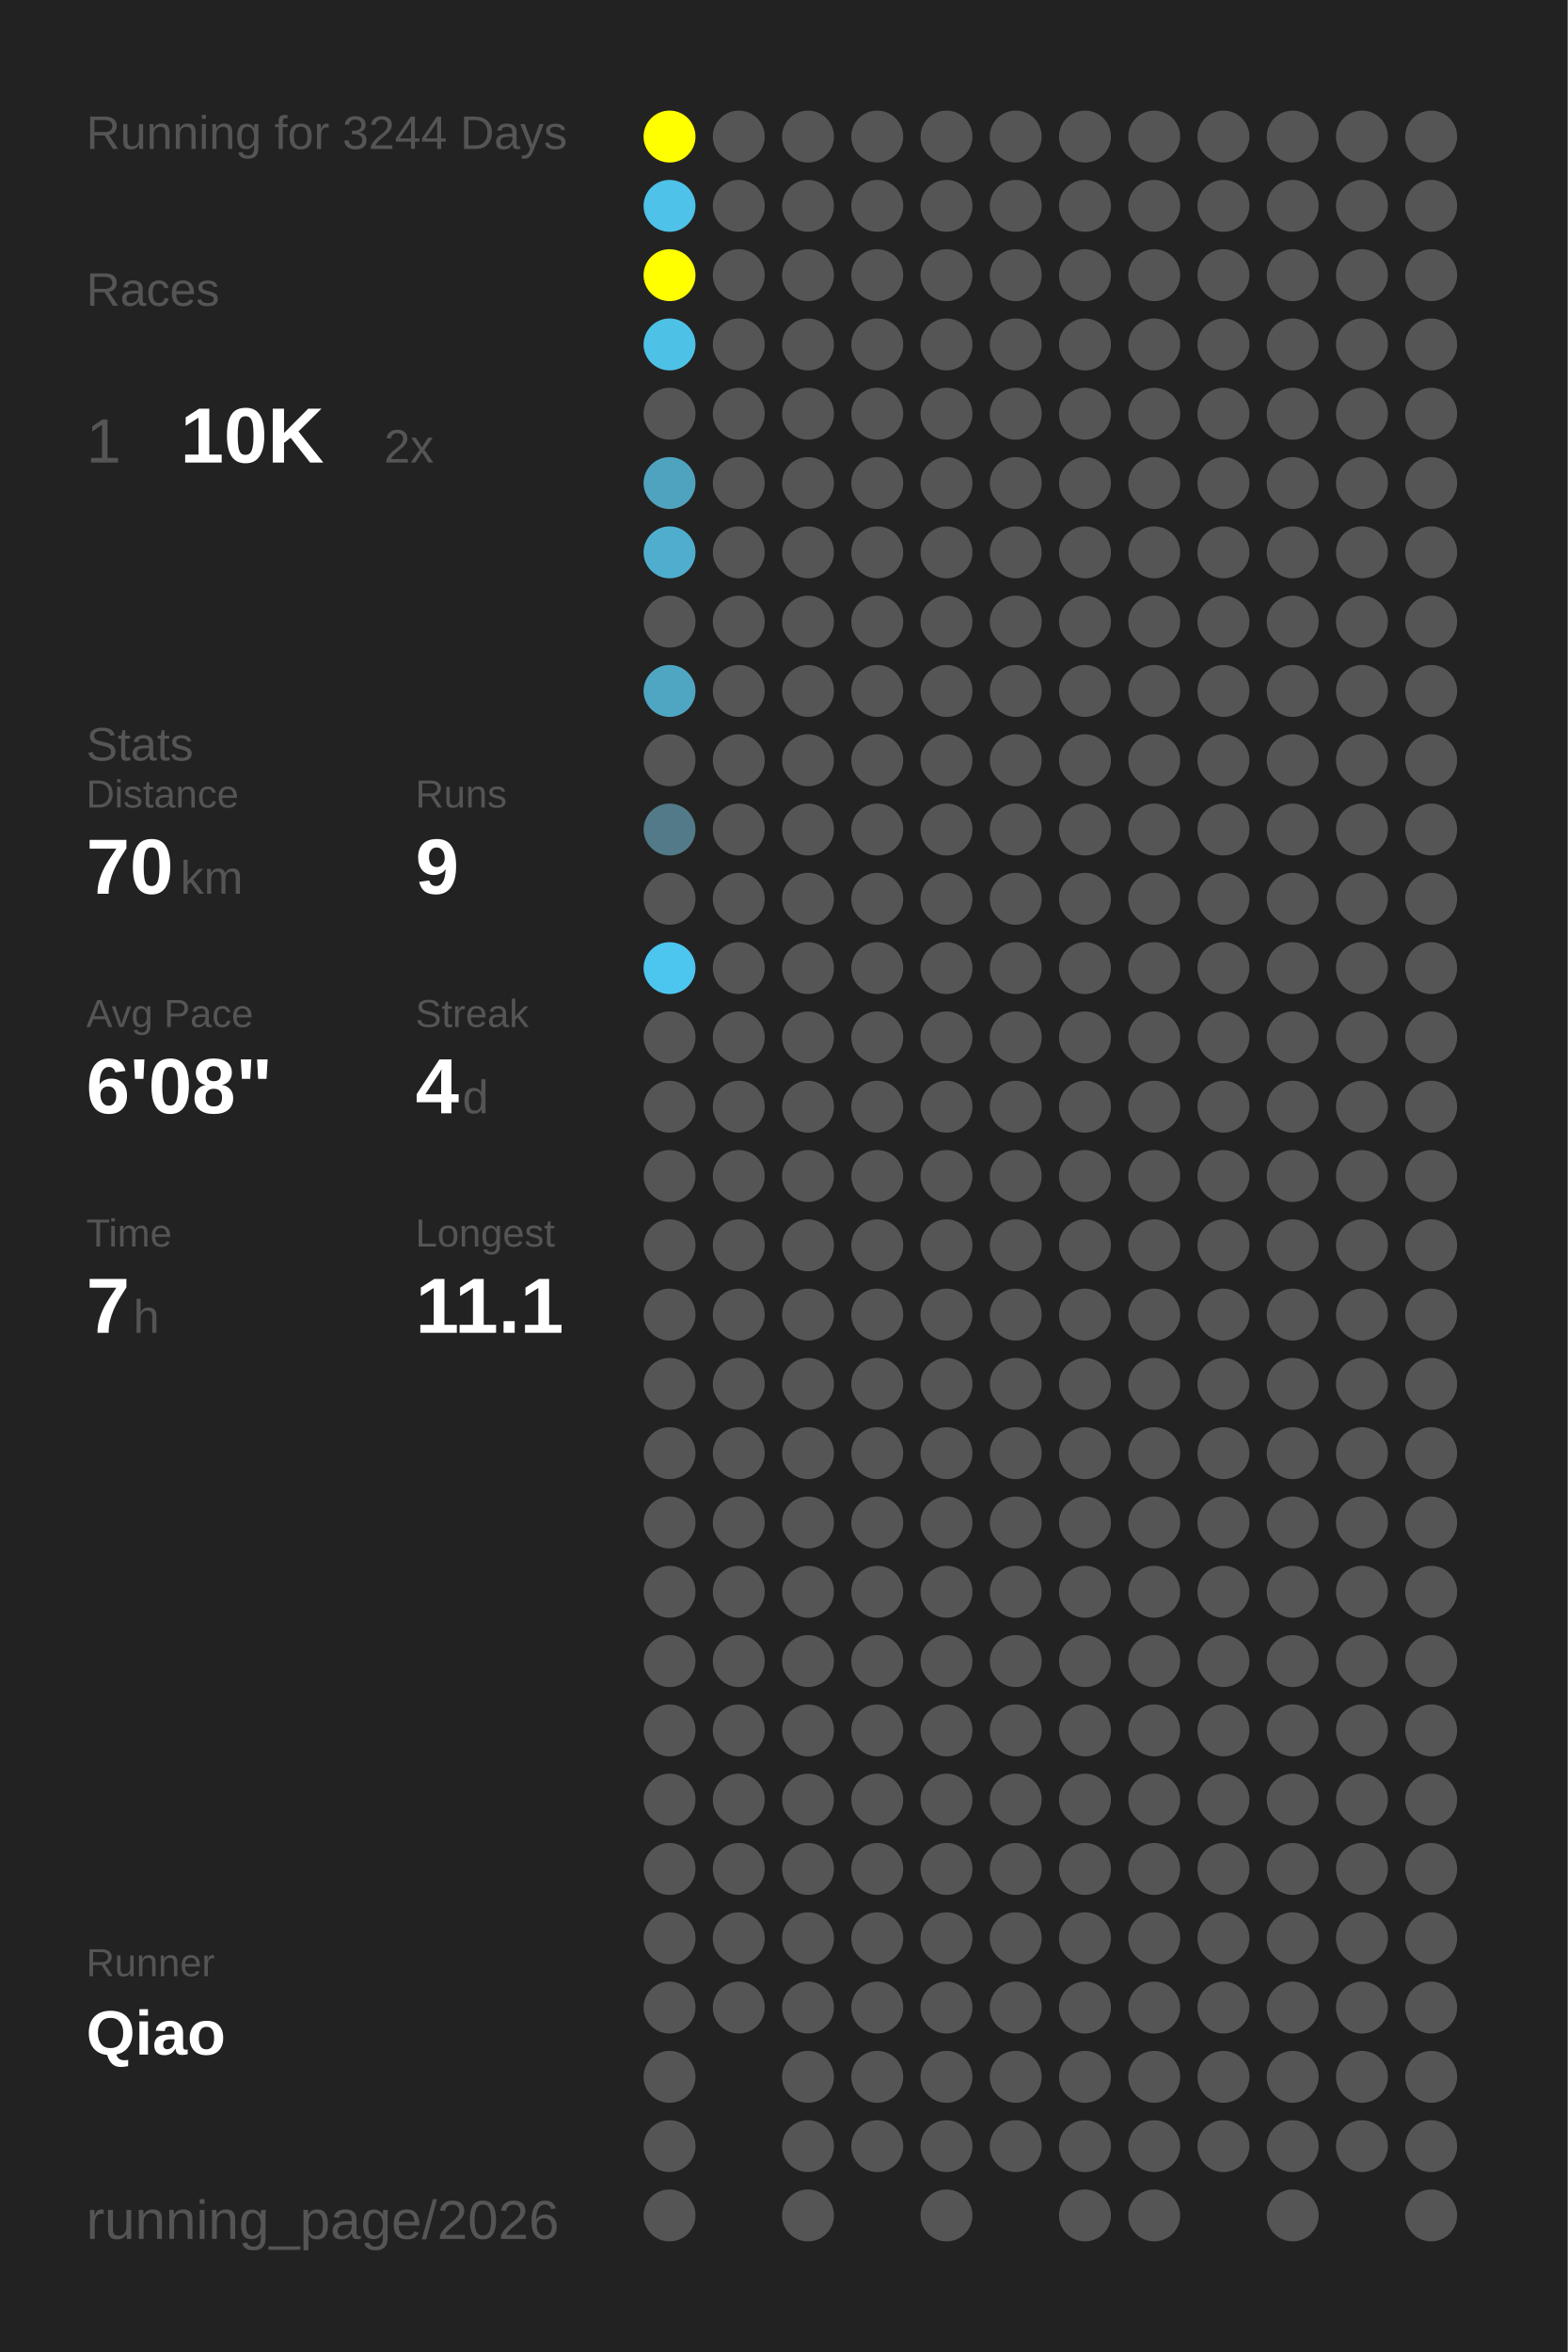
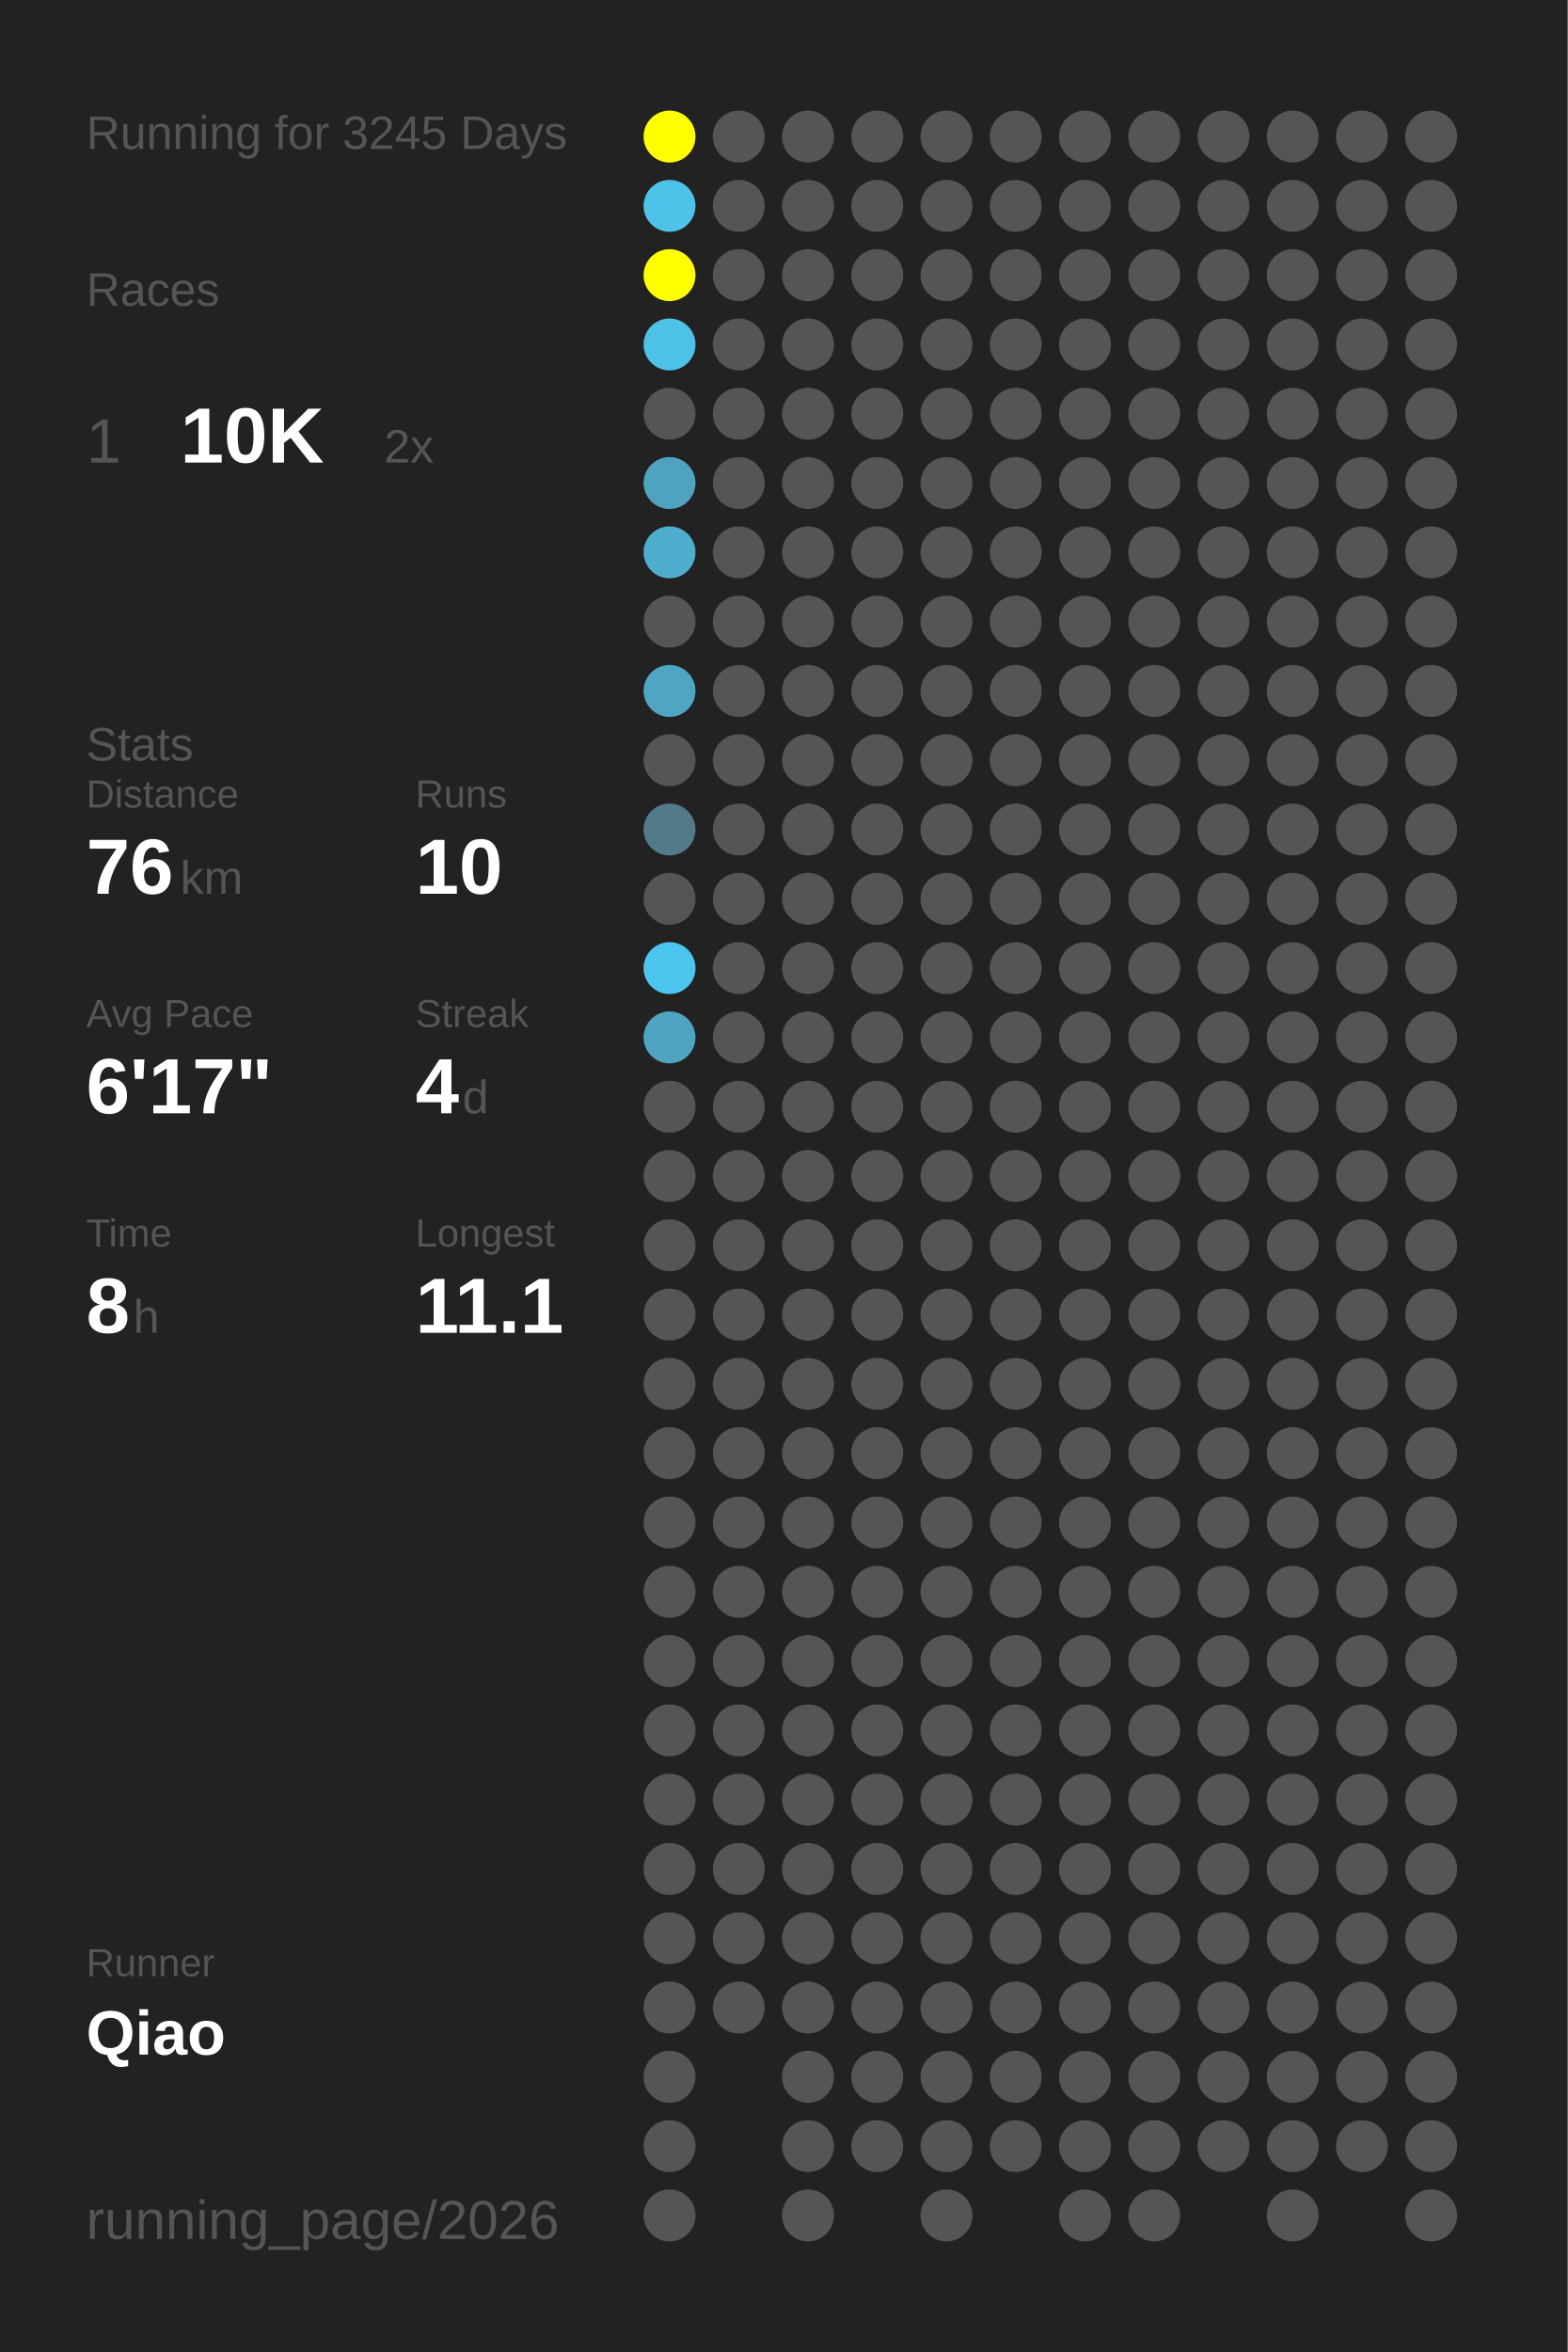
<svg xmlns="http://www.w3.org/2000/svg" baseProfile="full" height="300mm" version="1.1" viewBox="0,0,200,300" width="200mm">
  <defs />
  <rect fill="#222222" height="300" width="200" x="0" y="0" />
-   <text fill="#555555" style="font-size:6px; font-family:Arial;" x="11" y="19">Running for 3244 Days</text>
+   <text fill="#555555" style="font-size:6px; font-family:Arial;" x="11" y="19">Running for 3245 Days</text>
  <text fill="#555555" style="font-size:6px; font-family:Arial;" x="11" y="39">Races</text>
  <text fill="#555555" style="font-size:8px; font-family:Arial;" x="11" y="59">1</text>
  <text fill="#FFFFFF" style="font-size:10px; font-family:Arial; font-weight:bold;" x="23" y="59">10K</text>
  <text fill="#555555" style="font-size:6px; font-family:Arial;" x="49" y="59">2x</text>
  <text fill="#555555" style="font-size:6px; font-family:Arial;" x="11" y="97">Stats</text>
  <text fill="#555555" style="font-size:5px; font-family:Arial;" x="11" y="103">Distance</text>
-   <text fill="#FFFFFF" style="font-size:10px; font-family:Arial; font-weight:bold;" x="11" y="114">70</text>
+   <text fill="#FFFFFF" style="font-size:10px; font-family:Arial; font-weight:bold;" x="11" y="114">76</text>
  <text fill="#555555" style="font-size:6px; font-family:Arial;" x="23" y="114">km</text>
  <text fill="#555555" style="font-size:5px; font-family:Arial;" x="53" y="103">Runs</text>
-   <text fill="#FFFFFF" style="font-size:10px; font-family:Arial; font-weight:bold;" x="53" y="114">9</text>
+   <text fill="#FFFFFF" style="font-size:10px; font-family:Arial; font-weight:bold;" x="53" y="114">10</text>
  <text fill="#555555" style="font-size:5px; font-family:Arial;" x="11" y="131">Avg Pace</text>
-   <text fill="#FFFFFF" style="font-size:10px; font-family:Arial; font-weight:bold;" x="11" y="142">6'08"</text>
+   <text fill="#FFFFFF" style="font-size:10px; font-family:Arial; font-weight:bold;" x="11" y="142">6'17"</text>
  <text fill="#555555" style="font-size:5px; font-family:Arial;" x="53" y="131">Streak</text>
  <text fill="#FFFFFF" style="font-size:10px; font-family:Arial; font-weight:bold;" x="53" y="142">4</text>
  <text fill="#555555" style="font-size:6px; font-family:Arial;" x="59" y="142">d</text>
  <text fill="#555555" style="font-size:5px; font-family:Arial;" x="11" y="159">Time</text>
-   <text fill="#FFFFFF" style="font-size:10px; font-family:Arial; font-weight:bold;" x="11" y="170">7</text>
+   <text fill="#FFFFFF" style="font-size:10px; font-family:Arial; font-weight:bold;" x="11" y="170">8</text>
  <text fill="#555555" style="font-size:6px; font-family:Arial;" x="17" y="170">h</text>
  <text fill="#555555" style="font-size:5px; font-family:Arial;" x="53" y="159">Longest</text>
  <text fill="#FFFFFF" style="font-size:10px; font-family:Arial; font-weight:bold;" x="53" y="170">11.1</text>
  <text fill="#555555" style="font-size:5px; font-family:Arial;" x="11" y="252.065">Runner</text>
  <text fill="#FFFFFF" style="font-size:8px; font-family:Arial; font-weight:bold;" x="11" y="262.065">Qiao</text>
  <text fill="#555555" style="font-size:7px; font-family:Arial;" x="11" y="285.581">running_page/2026</text>
  <circle cx="85.417" cy="17.419" fill="#FFFF00" r="3.312" />
  <circle cx="85.417" cy="26.258" fill="#4ec2e9" r="3.312" />
  <circle cx="85.417" cy="35.097" fill="#FFFF00" r="3.312" />
  <circle cx="85.417" cy="43.935" fill="#4ec1e7" r="3.312" />
  <circle cx="85.417" cy="52.774" fill="#555555" r="3.312" />
  <circle cx="85.417" cy="61.613" fill="#4fa3bf" r="3.312" />
  <circle cx="85.417" cy="70.452" fill="#4faece" r="3.312" />
  <circle cx="85.417" cy="79.29" fill="#555555" r="3.312" />
  <circle cx="85.417" cy="88.129" fill="#4fa6c3" r="3.312" />
  <circle cx="85.417" cy="96.968" fill="#555555" r="3.312" />
  <circle cx="85.417" cy="105.806" fill="#527a88" r="3.312" />
  <circle cx="85.417" cy="114.645" fill="#555555" r="3.312" />
  <circle cx="85.417" cy="123.484" fill="#4dc6ef" r="3.312" />
-   <circle cx="85.417" cy="132.323" fill="#555555" r="3.312" />
+   <circle cx="85.417" cy="132.323" fill="#4fa5c1" r="3.312" />
  <circle cx="85.417" cy="141.161" fill="#555555" r="3.312" />
  <circle cx="85.417" cy="150" fill="#555555" r="3.312" />
  <circle cx="85.417" cy="158.839" fill="#555555" r="3.312" />
  <circle cx="85.417" cy="167.677" fill="#555555" r="3.312" />
  <circle cx="85.417" cy="176.516" fill="#555555" r="3.312" />
  <circle cx="85.417" cy="185.355" fill="#555555" r="3.312" />
  <circle cx="85.417" cy="194.194" fill="#555555" r="3.312" />
  <circle cx="85.417" cy="203.032" fill="#555555" r="3.312" />
  <circle cx="85.417" cy="211.871" fill="#555555" r="3.312" />
  <circle cx="85.417" cy="220.71" fill="#555555" r="3.312" />
  <circle cx="85.417" cy="229.548" fill="#555555" r="3.312" />
  <circle cx="85.417" cy="238.387" fill="#555555" r="3.312" />
  <circle cx="85.417" cy="247.226" fill="#555555" r="3.312" />
  <circle cx="85.417" cy="256.065" fill="#555555" r="3.312" />
  <circle cx="85.417" cy="264.903" fill="#555555" r="3.312" />
  <circle cx="85.417" cy="273.742" fill="#555555" r="3.312" />
  <circle cx="85.417" cy="282.581" fill="#555555" r="3.312" />
  <circle cx="94.25" cy="17.419" fill="#555555" r="3.312" />
  <circle cx="94.25" cy="26.258" fill="#555555" r="3.312" />
  <circle cx="94.25" cy="35.097" fill="#555555" r="3.312" />
  <circle cx="94.25" cy="43.935" fill="#555555" r="3.312" />
  <circle cx="94.25" cy="52.774" fill="#555555" r="3.312" />
  <circle cx="94.25" cy="61.613" fill="#555555" r="3.312" />
  <circle cx="94.25" cy="70.452" fill="#555555" r="3.312" />
  <circle cx="94.25" cy="79.29" fill="#555555" r="3.312" />
  <circle cx="94.25" cy="88.129" fill="#555555" r="3.312" />
  <circle cx="94.25" cy="96.968" fill="#555555" r="3.312" />
  <circle cx="94.25" cy="105.806" fill="#555555" r="3.312" />
  <circle cx="94.25" cy="114.645" fill="#555555" r="3.312" />
  <circle cx="94.25" cy="123.484" fill="#555555" r="3.312" />
  <circle cx="94.25" cy="132.323" fill="#555555" r="3.312" />
  <circle cx="94.25" cy="141.161" fill="#555555" r="3.312" />
  <circle cx="94.25" cy="150" fill="#555555" r="3.312" />
  <circle cx="94.25" cy="158.839" fill="#555555" r="3.312" />
  <circle cx="94.25" cy="167.677" fill="#555555" r="3.312" />
  <circle cx="94.25" cy="176.516" fill="#555555" r="3.312" />
  <circle cx="94.25" cy="185.355" fill="#555555" r="3.312" />
  <circle cx="94.25" cy="194.194" fill="#555555" r="3.312" />
  <circle cx="94.25" cy="203.032" fill="#555555" r="3.312" />
  <circle cx="94.25" cy="211.871" fill="#555555" r="3.312" />
  <circle cx="94.25" cy="220.71" fill="#555555" r="3.312" />
  <circle cx="94.25" cy="229.548" fill="#555555" r="3.312" />
  <circle cx="94.25" cy="238.387" fill="#555555" r="3.312" />
  <circle cx="94.25" cy="247.226" fill="#555555" r="3.312" />
  <circle cx="94.25" cy="256.065" fill="#555555" r="3.312" />
  <circle cx="103.083" cy="17.419" fill="#555555" r="3.312" />
  <circle cx="103.083" cy="26.258" fill="#555555" r="3.312" />
  <circle cx="103.083" cy="35.097" fill="#555555" r="3.312" />
  <circle cx="103.083" cy="43.935" fill="#555555" r="3.312" />
  <circle cx="103.083" cy="52.774" fill="#555555" r="3.312" />
  <circle cx="103.083" cy="61.613" fill="#555555" r="3.312" />
  <circle cx="103.083" cy="70.452" fill="#555555" r="3.312" />
  <circle cx="103.083" cy="79.29" fill="#555555" r="3.312" />
  <circle cx="103.083" cy="88.129" fill="#555555" r="3.312" />
  <circle cx="103.083" cy="96.968" fill="#555555" r="3.312" />
  <circle cx="103.083" cy="105.806" fill="#555555" r="3.312" />
  <circle cx="103.083" cy="114.645" fill="#555555" r="3.312" />
  <circle cx="103.083" cy="123.484" fill="#555555" r="3.312" />
  <circle cx="103.083" cy="132.323" fill="#555555" r="3.312" />
  <circle cx="103.083" cy="141.161" fill="#555555" r="3.312" />
  <circle cx="103.083" cy="150" fill="#555555" r="3.312" />
  <circle cx="103.083" cy="158.839" fill="#555555" r="3.312" />
  <circle cx="103.083" cy="167.677" fill="#555555" r="3.312" />
  <circle cx="103.083" cy="176.516" fill="#555555" r="3.312" />
  <circle cx="103.083" cy="185.355" fill="#555555" r="3.312" />
  <circle cx="103.083" cy="194.194" fill="#555555" r="3.312" />
  <circle cx="103.083" cy="203.032" fill="#555555" r="3.312" />
  <circle cx="103.083" cy="211.871" fill="#555555" r="3.312" />
  <circle cx="103.083" cy="220.71" fill="#555555" r="3.312" />
  <circle cx="103.083" cy="229.548" fill="#555555" r="3.312" />
  <circle cx="103.083" cy="238.387" fill="#555555" r="3.312" />
  <circle cx="103.083" cy="247.226" fill="#555555" r="3.312" />
  <circle cx="103.083" cy="256.065" fill="#555555" r="3.312" />
  <circle cx="103.083" cy="264.903" fill="#555555" r="3.312" />
  <circle cx="103.083" cy="273.742" fill="#555555" r="3.312" />
  <circle cx="103.083" cy="282.581" fill="#555555" r="3.312" />
  <circle cx="111.917" cy="17.419" fill="#555555" r="3.312" />
  <circle cx="111.917" cy="26.258" fill="#555555" r="3.312" />
  <circle cx="111.917" cy="35.097" fill="#555555" r="3.312" />
  <circle cx="111.917" cy="43.935" fill="#555555" r="3.312" />
  <circle cx="111.917" cy="52.774" fill="#555555" r="3.312" />
  <circle cx="111.917" cy="61.613" fill="#555555" r="3.312" />
  <circle cx="111.917" cy="70.452" fill="#555555" r="3.312" />
  <circle cx="111.917" cy="79.29" fill="#555555" r="3.312" />
  <circle cx="111.917" cy="88.129" fill="#555555" r="3.312" />
  <circle cx="111.917" cy="96.968" fill="#555555" r="3.312" />
  <circle cx="111.917" cy="105.806" fill="#555555" r="3.312" />
  <circle cx="111.917" cy="114.645" fill="#555555" r="3.312" />
  <circle cx="111.917" cy="123.484" fill="#555555" r="3.312" />
  <circle cx="111.917" cy="132.323" fill="#555555" r="3.312" />
  <circle cx="111.917" cy="141.161" fill="#555555" r="3.312" />
  <circle cx="111.917" cy="150" fill="#555555" r="3.312" />
  <circle cx="111.917" cy="158.839" fill="#555555" r="3.312" />
  <circle cx="111.917" cy="167.677" fill="#555555" r="3.312" />
  <circle cx="111.917" cy="176.516" fill="#555555" r="3.312" />
  <circle cx="111.917" cy="185.355" fill="#555555" r="3.312" />
  <circle cx="111.917" cy="194.194" fill="#555555" r="3.312" />
  <circle cx="111.917" cy="203.032" fill="#555555" r="3.312" />
  <circle cx="111.917" cy="211.871" fill="#555555" r="3.312" />
  <circle cx="111.917" cy="220.71" fill="#555555" r="3.312" />
  <circle cx="111.917" cy="229.548" fill="#555555" r="3.312" />
  <circle cx="111.917" cy="238.387" fill="#555555" r="3.312" />
  <circle cx="111.917" cy="247.226" fill="#555555" r="3.312" />
  <circle cx="111.917" cy="256.065" fill="#555555" r="3.312" />
  <circle cx="111.917" cy="264.903" fill="#555555" r="3.312" />
  <circle cx="111.917" cy="273.742" fill="#555555" r="3.312" />
  <circle cx="120.75" cy="17.419" fill="#555555" r="3.312" />
  <circle cx="120.75" cy="26.258" fill="#555555" r="3.312" />
  <circle cx="120.75" cy="35.097" fill="#555555" r="3.312" />
  <circle cx="120.75" cy="43.935" fill="#555555" r="3.312" />
  <circle cx="120.75" cy="52.774" fill="#555555" r="3.312" />
  <circle cx="120.75" cy="61.613" fill="#555555" r="3.312" />
  <circle cx="120.75" cy="70.452" fill="#555555" r="3.312" />
  <circle cx="120.75" cy="79.29" fill="#555555" r="3.312" />
  <circle cx="120.75" cy="88.129" fill="#555555" r="3.312" />
  <circle cx="120.75" cy="96.968" fill="#555555" r="3.312" />
  <circle cx="120.75" cy="105.806" fill="#555555" r="3.312" />
  <circle cx="120.75" cy="114.645" fill="#555555" r="3.312" />
  <circle cx="120.75" cy="123.484" fill="#555555" r="3.312" />
  <circle cx="120.75" cy="132.323" fill="#555555" r="3.312" />
  <circle cx="120.75" cy="141.161" fill="#555555" r="3.312" />
  <circle cx="120.75" cy="150" fill="#555555" r="3.312" />
  <circle cx="120.75" cy="158.839" fill="#555555" r="3.312" />
  <circle cx="120.75" cy="167.677" fill="#555555" r="3.312" />
  <circle cx="120.75" cy="176.516" fill="#555555" r="3.312" />
  <circle cx="120.75" cy="185.355" fill="#555555" r="3.312" />
  <circle cx="120.75" cy="194.194" fill="#555555" r="3.312" />
  <circle cx="120.75" cy="203.032" fill="#555555" r="3.312" />
  <circle cx="120.75" cy="211.871" fill="#555555" r="3.312" />
  <circle cx="120.75" cy="220.71" fill="#555555" r="3.312" />
  <circle cx="120.75" cy="229.548" fill="#555555" r="3.312" />
  <circle cx="120.75" cy="238.387" fill="#555555" r="3.312" />
  <circle cx="120.75" cy="247.226" fill="#555555" r="3.312" />
  <circle cx="120.75" cy="256.065" fill="#555555" r="3.312" />
  <circle cx="120.75" cy="264.903" fill="#555555" r="3.312" />
  <circle cx="120.75" cy="273.742" fill="#555555" r="3.312" />
  <circle cx="120.75" cy="282.581" fill="#555555" r="3.312" />
  <circle cx="129.583" cy="17.419" fill="#555555" r="3.312" />
  <circle cx="129.583" cy="26.258" fill="#555555" r="3.312" />
  <circle cx="129.583" cy="35.097" fill="#555555" r="3.312" />
  <circle cx="129.583" cy="43.935" fill="#555555" r="3.312" />
  <circle cx="129.583" cy="52.774" fill="#555555" r="3.312" />
  <circle cx="129.583" cy="61.613" fill="#555555" r="3.312" />
  <circle cx="129.583" cy="70.452" fill="#555555" r="3.312" />
  <circle cx="129.583" cy="79.29" fill="#555555" r="3.312" />
  <circle cx="129.583" cy="88.129" fill="#555555" r="3.312" />
  <circle cx="129.583" cy="96.968" fill="#555555" r="3.312" />
  <circle cx="129.583" cy="105.806" fill="#555555" r="3.312" />
  <circle cx="129.583" cy="114.645" fill="#555555" r="3.312" />
  <circle cx="129.583" cy="123.484" fill="#555555" r="3.312" />
  <circle cx="129.583" cy="132.323" fill="#555555" r="3.312" />
  <circle cx="129.583" cy="141.161" fill="#555555" r="3.312" />
  <circle cx="129.583" cy="150" fill="#555555" r="3.312" />
  <circle cx="129.583" cy="158.839" fill="#555555" r="3.312" />
  <circle cx="129.583" cy="167.677" fill="#555555" r="3.312" />
  <circle cx="129.583" cy="176.516" fill="#555555" r="3.312" />
  <circle cx="129.583" cy="185.355" fill="#555555" r="3.312" />
  <circle cx="129.583" cy="194.194" fill="#555555" r="3.312" />
  <circle cx="129.583" cy="203.032" fill="#555555" r="3.312" />
  <circle cx="129.583" cy="211.871" fill="#555555" r="3.312" />
  <circle cx="129.583" cy="220.71" fill="#555555" r="3.312" />
  <circle cx="129.583" cy="229.548" fill="#555555" r="3.312" />
  <circle cx="129.583" cy="238.387" fill="#555555" r="3.312" />
  <circle cx="129.583" cy="247.226" fill="#555555" r="3.312" />
  <circle cx="129.583" cy="256.065" fill="#555555" r="3.312" />
  <circle cx="129.583" cy="264.903" fill="#555555" r="3.312" />
  <circle cx="129.583" cy="273.742" fill="#555555" r="3.312" />
  <circle cx="138.417" cy="17.419" fill="#555555" r="3.312" />
  <circle cx="138.417" cy="26.258" fill="#555555" r="3.312" />
  <circle cx="138.417" cy="35.097" fill="#555555" r="3.312" />
  <circle cx="138.417" cy="43.935" fill="#555555" r="3.312" />
  <circle cx="138.417" cy="52.774" fill="#555555" r="3.312" />
  <circle cx="138.417" cy="61.613" fill="#555555" r="3.312" />
  <circle cx="138.417" cy="70.452" fill="#555555" r="3.312" />
  <circle cx="138.417" cy="79.29" fill="#555555" r="3.312" />
  <circle cx="138.417" cy="88.129" fill="#555555" r="3.312" />
  <circle cx="138.417" cy="96.968" fill="#555555" r="3.312" />
  <circle cx="138.417" cy="105.806" fill="#555555" r="3.312" />
  <circle cx="138.417" cy="114.645" fill="#555555" r="3.312" />
  <circle cx="138.417" cy="123.484" fill="#555555" r="3.312" />
  <circle cx="138.417" cy="132.323" fill="#555555" r="3.312" />
  <circle cx="138.417" cy="141.161" fill="#555555" r="3.312" />
  <circle cx="138.417" cy="150" fill="#555555" r="3.312" />
  <circle cx="138.417" cy="158.839" fill="#555555" r="3.312" />
  <circle cx="138.417" cy="167.677" fill="#555555" r="3.312" />
  <circle cx="138.417" cy="176.516" fill="#555555" r="3.312" />
  <circle cx="138.417" cy="185.355" fill="#555555" r="3.312" />
  <circle cx="138.417" cy="194.194" fill="#555555" r="3.312" />
  <circle cx="138.417" cy="203.032" fill="#555555" r="3.312" />
  <circle cx="138.417" cy="211.871" fill="#555555" r="3.312" />
  <circle cx="138.417" cy="220.71" fill="#555555" r="3.312" />
  <circle cx="138.417" cy="229.548" fill="#555555" r="3.312" />
  <circle cx="138.417" cy="238.387" fill="#555555" r="3.312" />
  <circle cx="138.417" cy="247.226" fill="#555555" r="3.312" />
  <circle cx="138.417" cy="256.065" fill="#555555" r="3.312" />
  <circle cx="138.417" cy="264.903" fill="#555555" r="3.312" />
  <circle cx="138.417" cy="273.742" fill="#555555" r="3.312" />
  <circle cx="138.417" cy="282.581" fill="#555555" r="3.312" />
  <circle cx="147.25" cy="17.419" fill="#555555" r="3.312" />
  <circle cx="147.25" cy="26.258" fill="#555555" r="3.312" />
  <circle cx="147.25" cy="35.097" fill="#555555" r="3.312" />
  <circle cx="147.25" cy="43.935" fill="#555555" r="3.312" />
  <circle cx="147.25" cy="52.774" fill="#555555" r="3.312" />
  <circle cx="147.25" cy="61.613" fill="#555555" r="3.312" />
  <circle cx="147.25" cy="70.452" fill="#555555" r="3.312" />
  <circle cx="147.25" cy="79.29" fill="#555555" r="3.312" />
  <circle cx="147.25" cy="88.129" fill="#555555" r="3.312" />
  <circle cx="147.25" cy="96.968" fill="#555555" r="3.312" />
  <circle cx="147.25" cy="105.806" fill="#555555" r="3.312" />
  <circle cx="147.25" cy="114.645" fill="#555555" r="3.312" />
  <circle cx="147.25" cy="123.484" fill="#555555" r="3.312" />
  <circle cx="147.25" cy="132.323" fill="#555555" r="3.312" />
  <circle cx="147.25" cy="141.161" fill="#555555" r="3.312" />
  <circle cx="147.25" cy="150" fill="#555555" r="3.312" />
  <circle cx="147.25" cy="158.839" fill="#555555" r="3.312" />
  <circle cx="147.25" cy="167.677" fill="#555555" r="3.312" />
  <circle cx="147.25" cy="176.516" fill="#555555" r="3.312" />
  <circle cx="147.25" cy="185.355" fill="#555555" r="3.312" />
  <circle cx="147.25" cy="194.194" fill="#555555" r="3.312" />
  <circle cx="147.25" cy="203.032" fill="#555555" r="3.312" />
  <circle cx="147.25" cy="211.871" fill="#555555" r="3.312" />
  <circle cx="147.25" cy="220.71" fill="#555555" r="3.312" />
  <circle cx="147.25" cy="229.548" fill="#555555" r="3.312" />
  <circle cx="147.25" cy="238.387" fill="#555555" r="3.312" />
  <circle cx="147.25" cy="247.226" fill="#555555" r="3.312" />
  <circle cx="147.25" cy="256.065" fill="#555555" r="3.312" />
  <circle cx="147.25" cy="264.903" fill="#555555" r="3.312" />
  <circle cx="147.25" cy="273.742" fill="#555555" r="3.312" />
  <circle cx="147.25" cy="282.581" fill="#555555" r="3.312" />
  <circle cx="156.083" cy="17.419" fill="#555555" r="3.312" />
  <circle cx="156.083" cy="26.258" fill="#555555" r="3.312" />
  <circle cx="156.083" cy="35.097" fill="#555555" r="3.312" />
  <circle cx="156.083" cy="43.935" fill="#555555" r="3.312" />
  <circle cx="156.083" cy="52.774" fill="#555555" r="3.312" />
  <circle cx="156.083" cy="61.613" fill="#555555" r="3.312" />
  <circle cx="156.083" cy="70.452" fill="#555555" r="3.312" />
  <circle cx="156.083" cy="79.29" fill="#555555" r="3.312" />
  <circle cx="156.083" cy="88.129" fill="#555555" r="3.312" />
  <circle cx="156.083" cy="96.968" fill="#555555" r="3.312" />
  <circle cx="156.083" cy="105.806" fill="#555555" r="3.312" />
  <circle cx="156.083" cy="114.645" fill="#555555" r="3.312" />
  <circle cx="156.083" cy="123.484" fill="#555555" r="3.312" />
  <circle cx="156.083" cy="132.323" fill="#555555" r="3.312" />
  <circle cx="156.083" cy="141.161" fill="#555555" r="3.312" />
  <circle cx="156.083" cy="150" fill="#555555" r="3.312" />
  <circle cx="156.083" cy="158.839" fill="#555555" r="3.312" />
  <circle cx="156.083" cy="167.677" fill="#555555" r="3.312" />
  <circle cx="156.083" cy="176.516" fill="#555555" r="3.312" />
  <circle cx="156.083" cy="185.355" fill="#555555" r="3.312" />
  <circle cx="156.083" cy="194.194" fill="#555555" r="3.312" />
  <circle cx="156.083" cy="203.032" fill="#555555" r="3.312" />
  <circle cx="156.083" cy="211.871" fill="#555555" r="3.312" />
  <circle cx="156.083" cy="220.71" fill="#555555" r="3.312" />
  <circle cx="156.083" cy="229.548" fill="#555555" r="3.312" />
  <circle cx="156.083" cy="238.387" fill="#555555" r="3.312" />
  <circle cx="156.083" cy="247.226" fill="#555555" r="3.312" />
  <circle cx="156.083" cy="256.065" fill="#555555" r="3.312" />
  <circle cx="156.083" cy="264.903" fill="#555555" r="3.312" />
  <circle cx="156.083" cy="273.742" fill="#555555" r="3.312" />
  <circle cx="164.917" cy="17.419" fill="#555555" r="3.312" />
  <circle cx="164.917" cy="26.258" fill="#555555" r="3.312" />
  <circle cx="164.917" cy="35.097" fill="#555555" r="3.312" />
  <circle cx="164.917" cy="43.935" fill="#555555" r="3.312" />
  <circle cx="164.917" cy="52.774" fill="#555555" r="3.312" />
  <circle cx="164.917" cy="61.613" fill="#555555" r="3.312" />
  <circle cx="164.917" cy="70.452" fill="#555555" r="3.312" />
  <circle cx="164.917" cy="79.29" fill="#555555" r="3.312" />
  <circle cx="164.917" cy="88.129" fill="#555555" r="3.312" />
  <circle cx="164.917" cy="96.968" fill="#555555" r="3.312" />
  <circle cx="164.917" cy="105.806" fill="#555555" r="3.312" />
  <circle cx="164.917" cy="114.645" fill="#555555" r="3.312" />
  <circle cx="164.917" cy="123.484" fill="#555555" r="3.312" />
  <circle cx="164.917" cy="132.323" fill="#555555" r="3.312" />
  <circle cx="164.917" cy="141.161" fill="#555555" r="3.312" />
  <circle cx="164.917" cy="150" fill="#555555" r="3.312" />
  <circle cx="164.917" cy="158.839" fill="#555555" r="3.312" />
  <circle cx="164.917" cy="167.677" fill="#555555" r="3.312" />
  <circle cx="164.917" cy="176.516" fill="#555555" r="3.312" />
  <circle cx="164.917" cy="185.355" fill="#555555" r="3.312" />
  <circle cx="164.917" cy="194.194" fill="#555555" r="3.312" />
  <circle cx="164.917" cy="203.032" fill="#555555" r="3.312" />
  <circle cx="164.917" cy="211.871" fill="#555555" r="3.312" />
  <circle cx="164.917" cy="220.71" fill="#555555" r="3.312" />
  <circle cx="164.917" cy="229.548" fill="#555555" r="3.312" />
  <circle cx="164.917" cy="238.387" fill="#555555" r="3.312" />
  <circle cx="164.917" cy="247.226" fill="#555555" r="3.312" />
  <circle cx="164.917" cy="256.065" fill="#555555" r="3.312" />
  <circle cx="164.917" cy="264.903" fill="#555555" r="3.312" />
  <circle cx="164.917" cy="273.742" fill="#555555" r="3.312" />
  <circle cx="164.917" cy="282.581" fill="#555555" r="3.312" />
  <circle cx="173.75" cy="17.419" fill="#555555" r="3.312" />
  <circle cx="173.75" cy="26.258" fill="#555555" r="3.312" />
  <circle cx="173.75" cy="35.097" fill="#555555" r="3.312" />
  <circle cx="173.75" cy="43.935" fill="#555555" r="3.312" />
  <circle cx="173.75" cy="52.774" fill="#555555" r="3.312" />
  <circle cx="173.75" cy="61.613" fill="#555555" r="3.312" />
  <circle cx="173.75" cy="70.452" fill="#555555" r="3.312" />
  <circle cx="173.75" cy="79.29" fill="#555555" r="3.312" />
  <circle cx="173.75" cy="88.129" fill="#555555" r="3.312" />
  <circle cx="173.75" cy="96.968" fill="#555555" r="3.312" />
  <circle cx="173.75" cy="105.806" fill="#555555" r="3.312" />
  <circle cx="173.75" cy="114.645" fill="#555555" r="3.312" />
  <circle cx="173.75" cy="123.484" fill="#555555" r="3.312" />
  <circle cx="173.75" cy="132.323" fill="#555555" r="3.312" />
  <circle cx="173.75" cy="141.161" fill="#555555" r="3.312" />
  <circle cx="173.75" cy="150" fill="#555555" r="3.312" />
  <circle cx="173.75" cy="158.839" fill="#555555" r="3.312" />
  <circle cx="173.75" cy="167.677" fill="#555555" r="3.312" />
  <circle cx="173.75" cy="176.516" fill="#555555" r="3.312" />
  <circle cx="173.75" cy="185.355" fill="#555555" r="3.312" />
  <circle cx="173.75" cy="194.194" fill="#555555" r="3.312" />
  <circle cx="173.75" cy="203.032" fill="#555555" r="3.312" />
  <circle cx="173.75" cy="211.871" fill="#555555" r="3.312" />
  <circle cx="173.75" cy="220.71" fill="#555555" r="3.312" />
  <circle cx="173.75" cy="229.548" fill="#555555" r="3.312" />
  <circle cx="173.75" cy="238.387" fill="#555555" r="3.312" />
  <circle cx="173.75" cy="247.226" fill="#555555" r="3.312" />
  <circle cx="173.75" cy="256.065" fill="#555555" r="3.312" />
  <circle cx="173.75" cy="264.903" fill="#555555" r="3.312" />
  <circle cx="173.75" cy="273.742" fill="#555555" r="3.312" />
  <circle cx="182.583" cy="17.419" fill="#555555" r="3.312" />
  <circle cx="182.583" cy="26.258" fill="#555555" r="3.312" />
  <circle cx="182.583" cy="35.097" fill="#555555" r="3.312" />
  <circle cx="182.583" cy="43.935" fill="#555555" r="3.312" />
  <circle cx="182.583" cy="52.774" fill="#555555" r="3.312" />
  <circle cx="182.583" cy="61.613" fill="#555555" r="3.312" />
  <circle cx="182.583" cy="70.452" fill="#555555" r="3.312" />
  <circle cx="182.583" cy="79.29" fill="#555555" r="3.312" />
  <circle cx="182.583" cy="88.129" fill="#555555" r="3.312" />
  <circle cx="182.583" cy="96.968" fill="#555555" r="3.312" />
  <circle cx="182.583" cy="105.806" fill="#555555" r="3.312" />
  <circle cx="182.583" cy="114.645" fill="#555555" r="3.312" />
  <circle cx="182.583" cy="123.484" fill="#555555" r="3.312" />
  <circle cx="182.583" cy="132.323" fill="#555555" r="3.312" />
  <circle cx="182.583" cy="141.161" fill="#555555" r="3.312" />
  <circle cx="182.583" cy="150" fill="#555555" r="3.312" />
  <circle cx="182.583" cy="158.839" fill="#555555" r="3.312" />
  <circle cx="182.583" cy="167.677" fill="#555555" r="3.312" />
  <circle cx="182.583" cy="176.516" fill="#555555" r="3.312" />
  <circle cx="182.583" cy="185.355" fill="#555555" r="3.312" />
  <circle cx="182.583" cy="194.194" fill="#555555" r="3.312" />
  <circle cx="182.583" cy="203.032" fill="#555555" r="3.312" />
  <circle cx="182.583" cy="211.871" fill="#555555" r="3.312" />
  <circle cx="182.583" cy="220.71" fill="#555555" r="3.312" />
  <circle cx="182.583" cy="229.548" fill="#555555" r="3.312" />
  <circle cx="182.583" cy="238.387" fill="#555555" r="3.312" />
  <circle cx="182.583" cy="247.226" fill="#555555" r="3.312" />
  <circle cx="182.583" cy="256.065" fill="#555555" r="3.312" />
  <circle cx="182.583" cy="264.903" fill="#555555" r="3.312" />
  <circle cx="182.583" cy="273.742" fill="#555555" r="3.312" />
  <circle cx="182.583" cy="282.581" fill="#555555" r="3.312" />
</svg>
